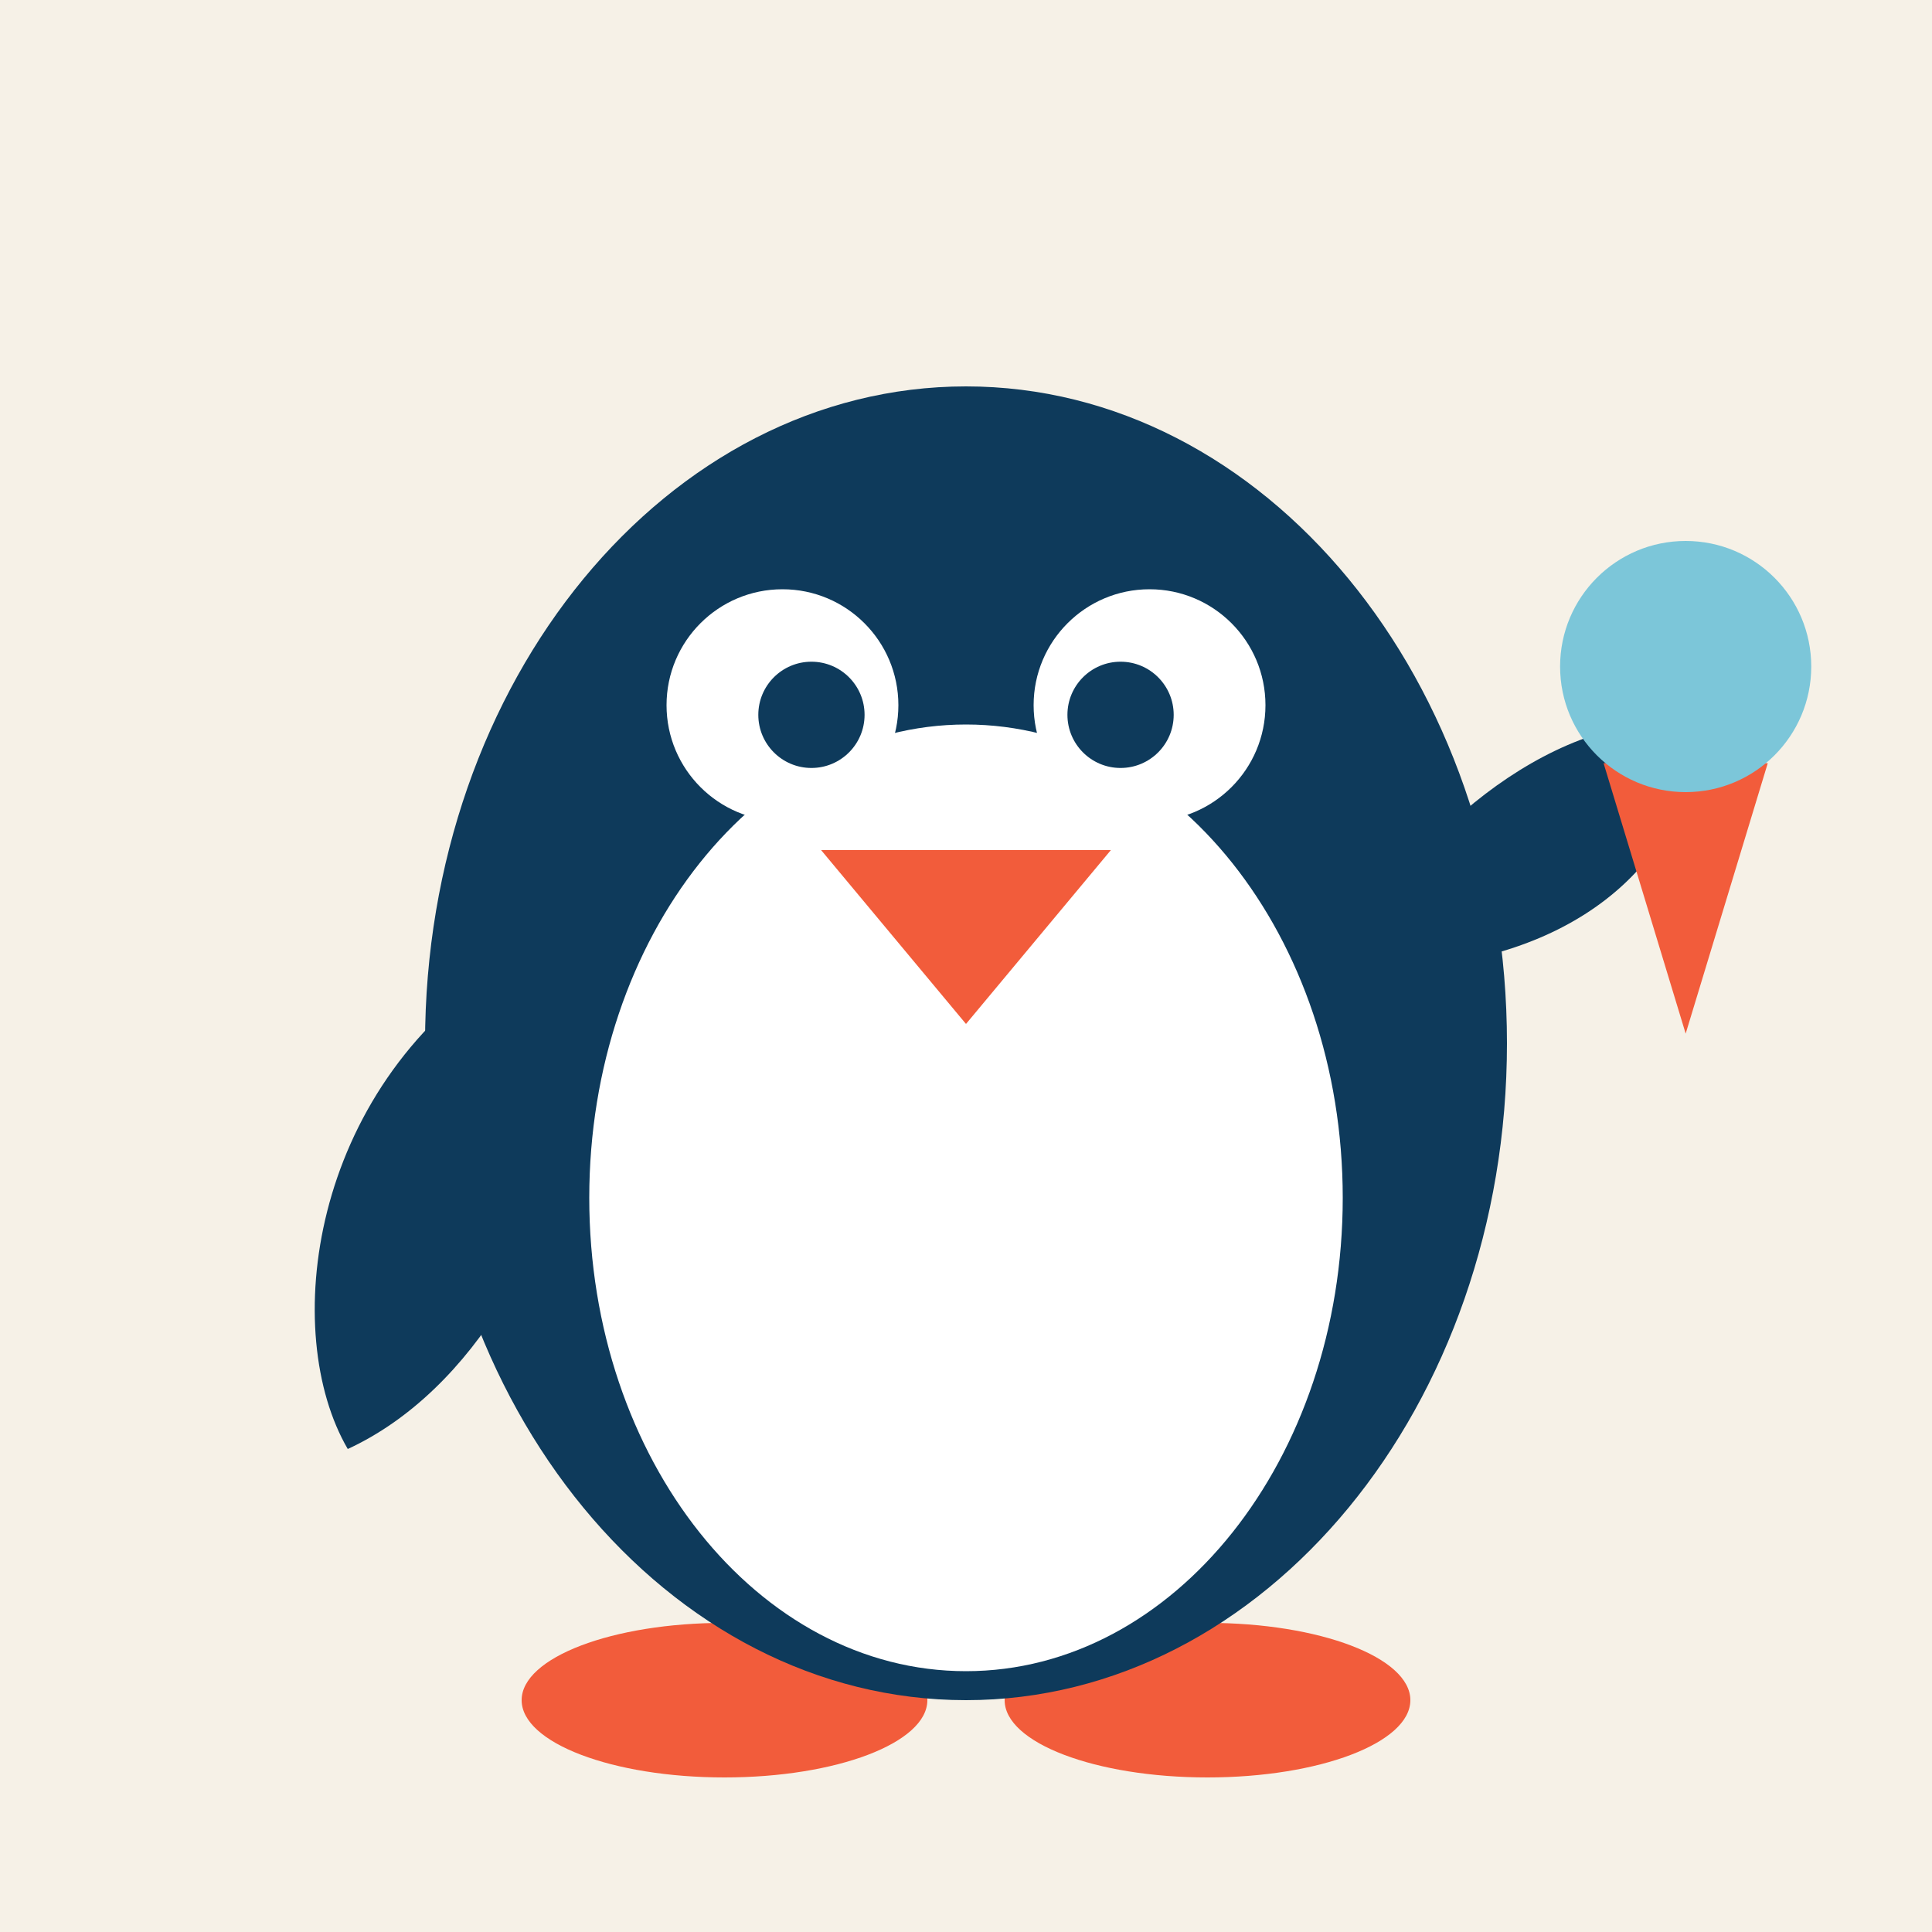
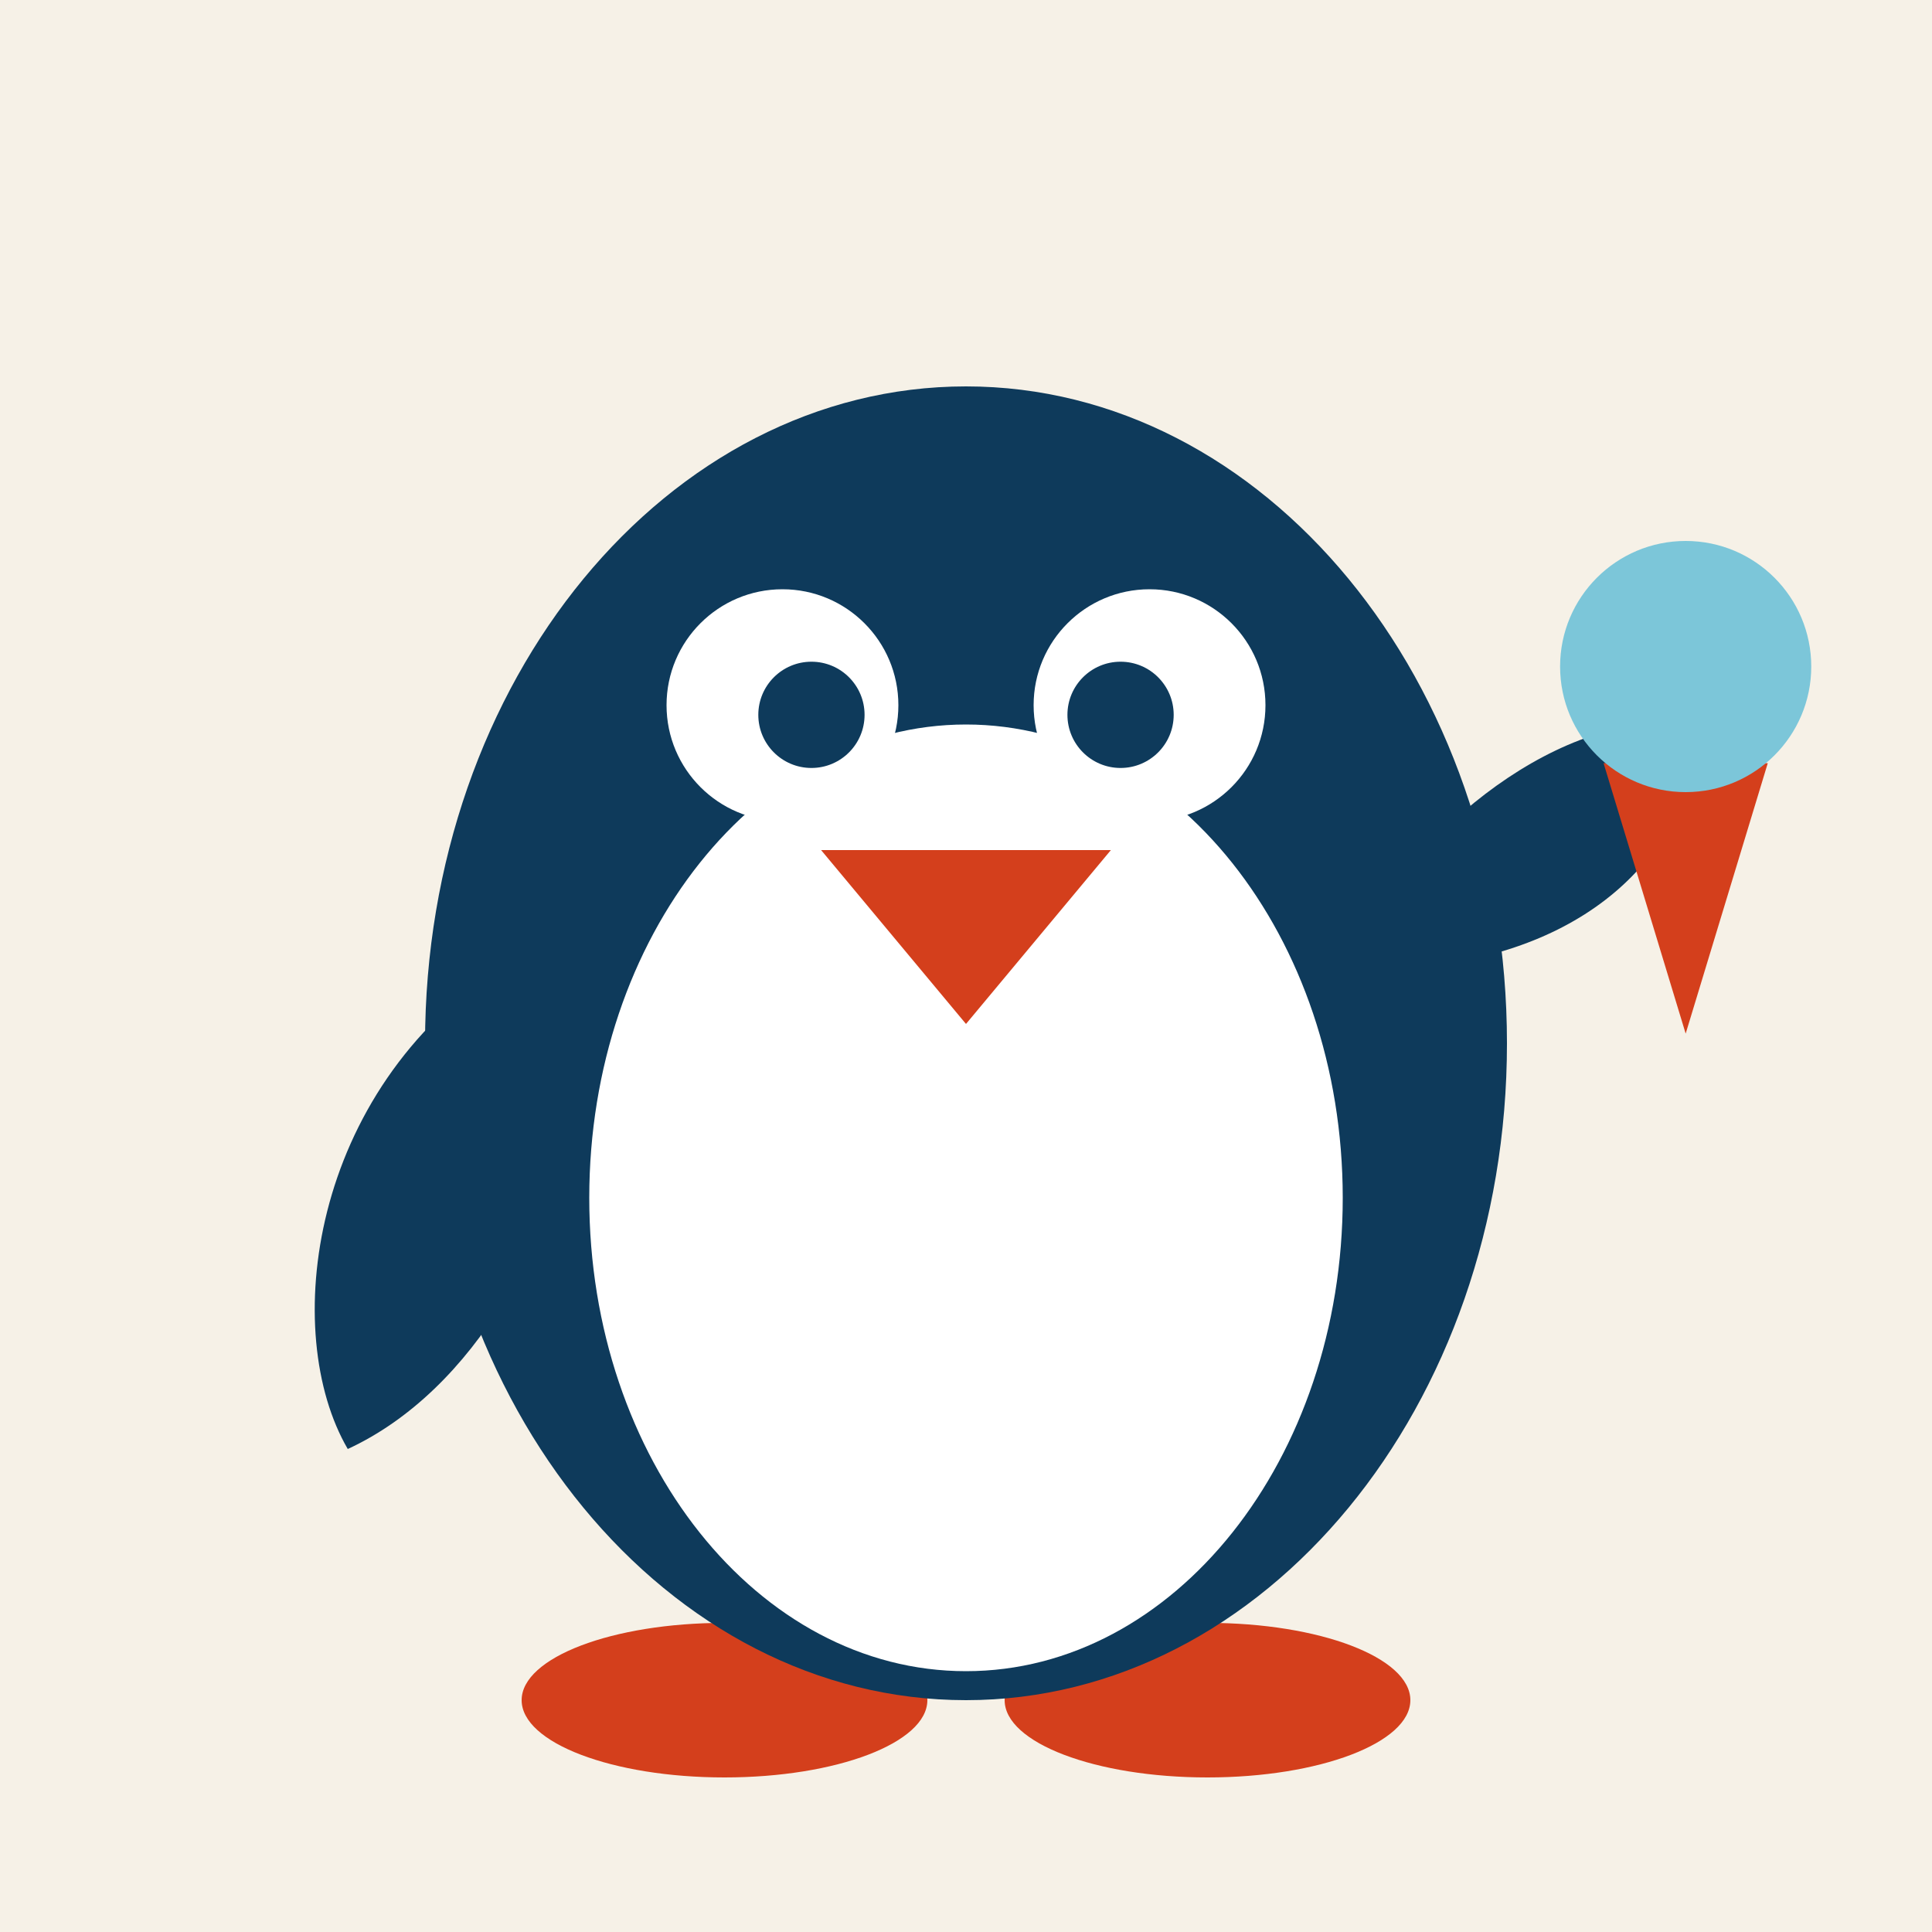
<svg xmlns="http://www.w3.org/2000/svg" viewBox="0 0 400 400" role="img" aria-label="Pip, pinguinul mărcii">
  <rect width="400" height="400" fill="#F6F1E7" />
-   <ellipse cx="150" cy="352" rx="42" ry="16" fill="#F25C3B" />
-   <ellipse cx="250" cy="352" rx="42" ry="16" fill="#F25C3B" />
+   <ellipse cx="150" cy="352" rx="42" ry="16" fill="#D43F1C" />
+   <ellipse cx="250" cy="352" rx="42" ry="16" fill="#D43F1C" />
  <path d="M104 200 C64 226 58 276 72 300 C98 288 116 256 120 224 Z" fill="#0E3A5B" />
  <path d="M296 200 C330 196 350 176 352 150 C326 146 296 168 280 196 Z" fill="#0E3A5B" />
  <ellipse cx="200" cy="216" rx="112" ry="136" fill="#0E3A5B" />
  <ellipse cx="200" cy="248" rx="78" ry="98" fill="#FFFFFF" />
  <circle cx="162" cy="146" r="24" fill="#FFFFFF" />
  <circle cx="238" cy="146" r="24" fill="#FFFFFF" />
  <circle cx="168" cy="148" r="11" fill="#0E3A5B" />
  <circle cx="232" cy="148" r="11" fill="#0E3A5B" />
-   <path d="M170 176 L230 176 L200 212 Z" fill="#F25C3B" />
-   <path d="M332 158 L366 158 L349 214 Z" fill="#F25C3B" />
+   <path d="M170 176 L230 176 L200 212 Z" fill="#D43F1C" />
+   <path d="M332 158 L366 158 L349 214 Z" fill="#D43F1C" />
  <circle cx="349" cy="138" r="26" fill="#7CC6D9" />
</svg>
